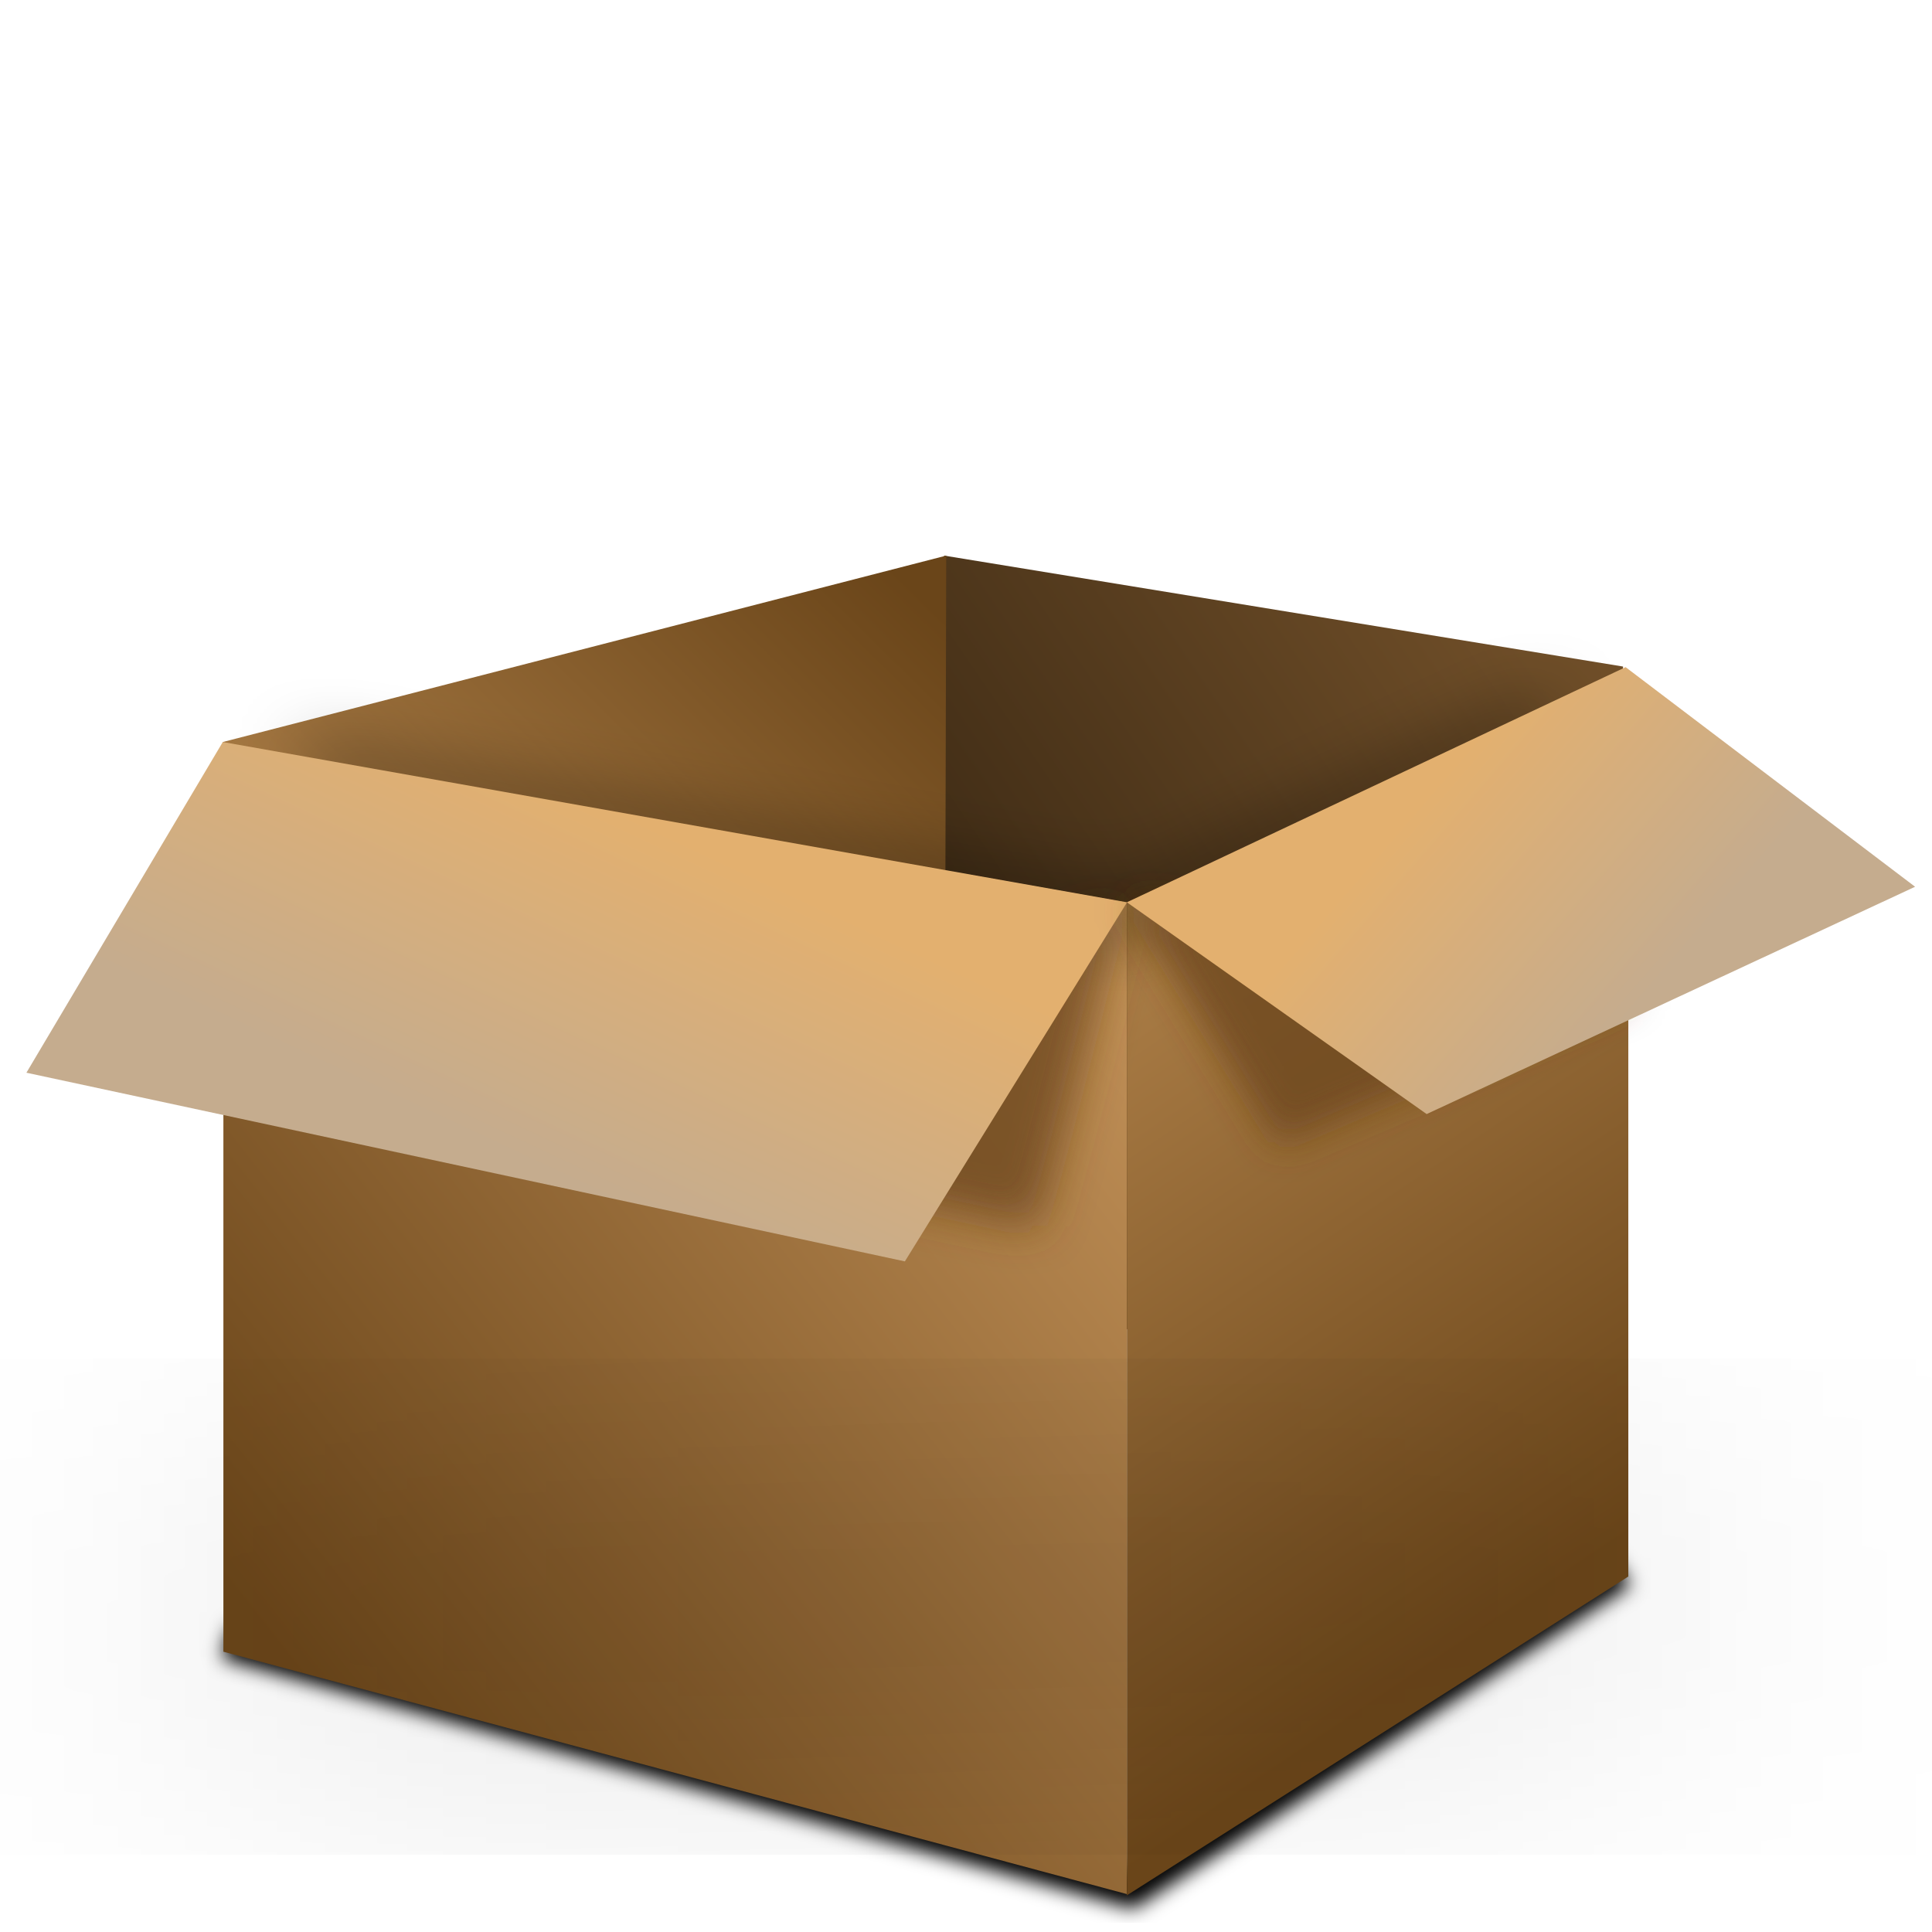
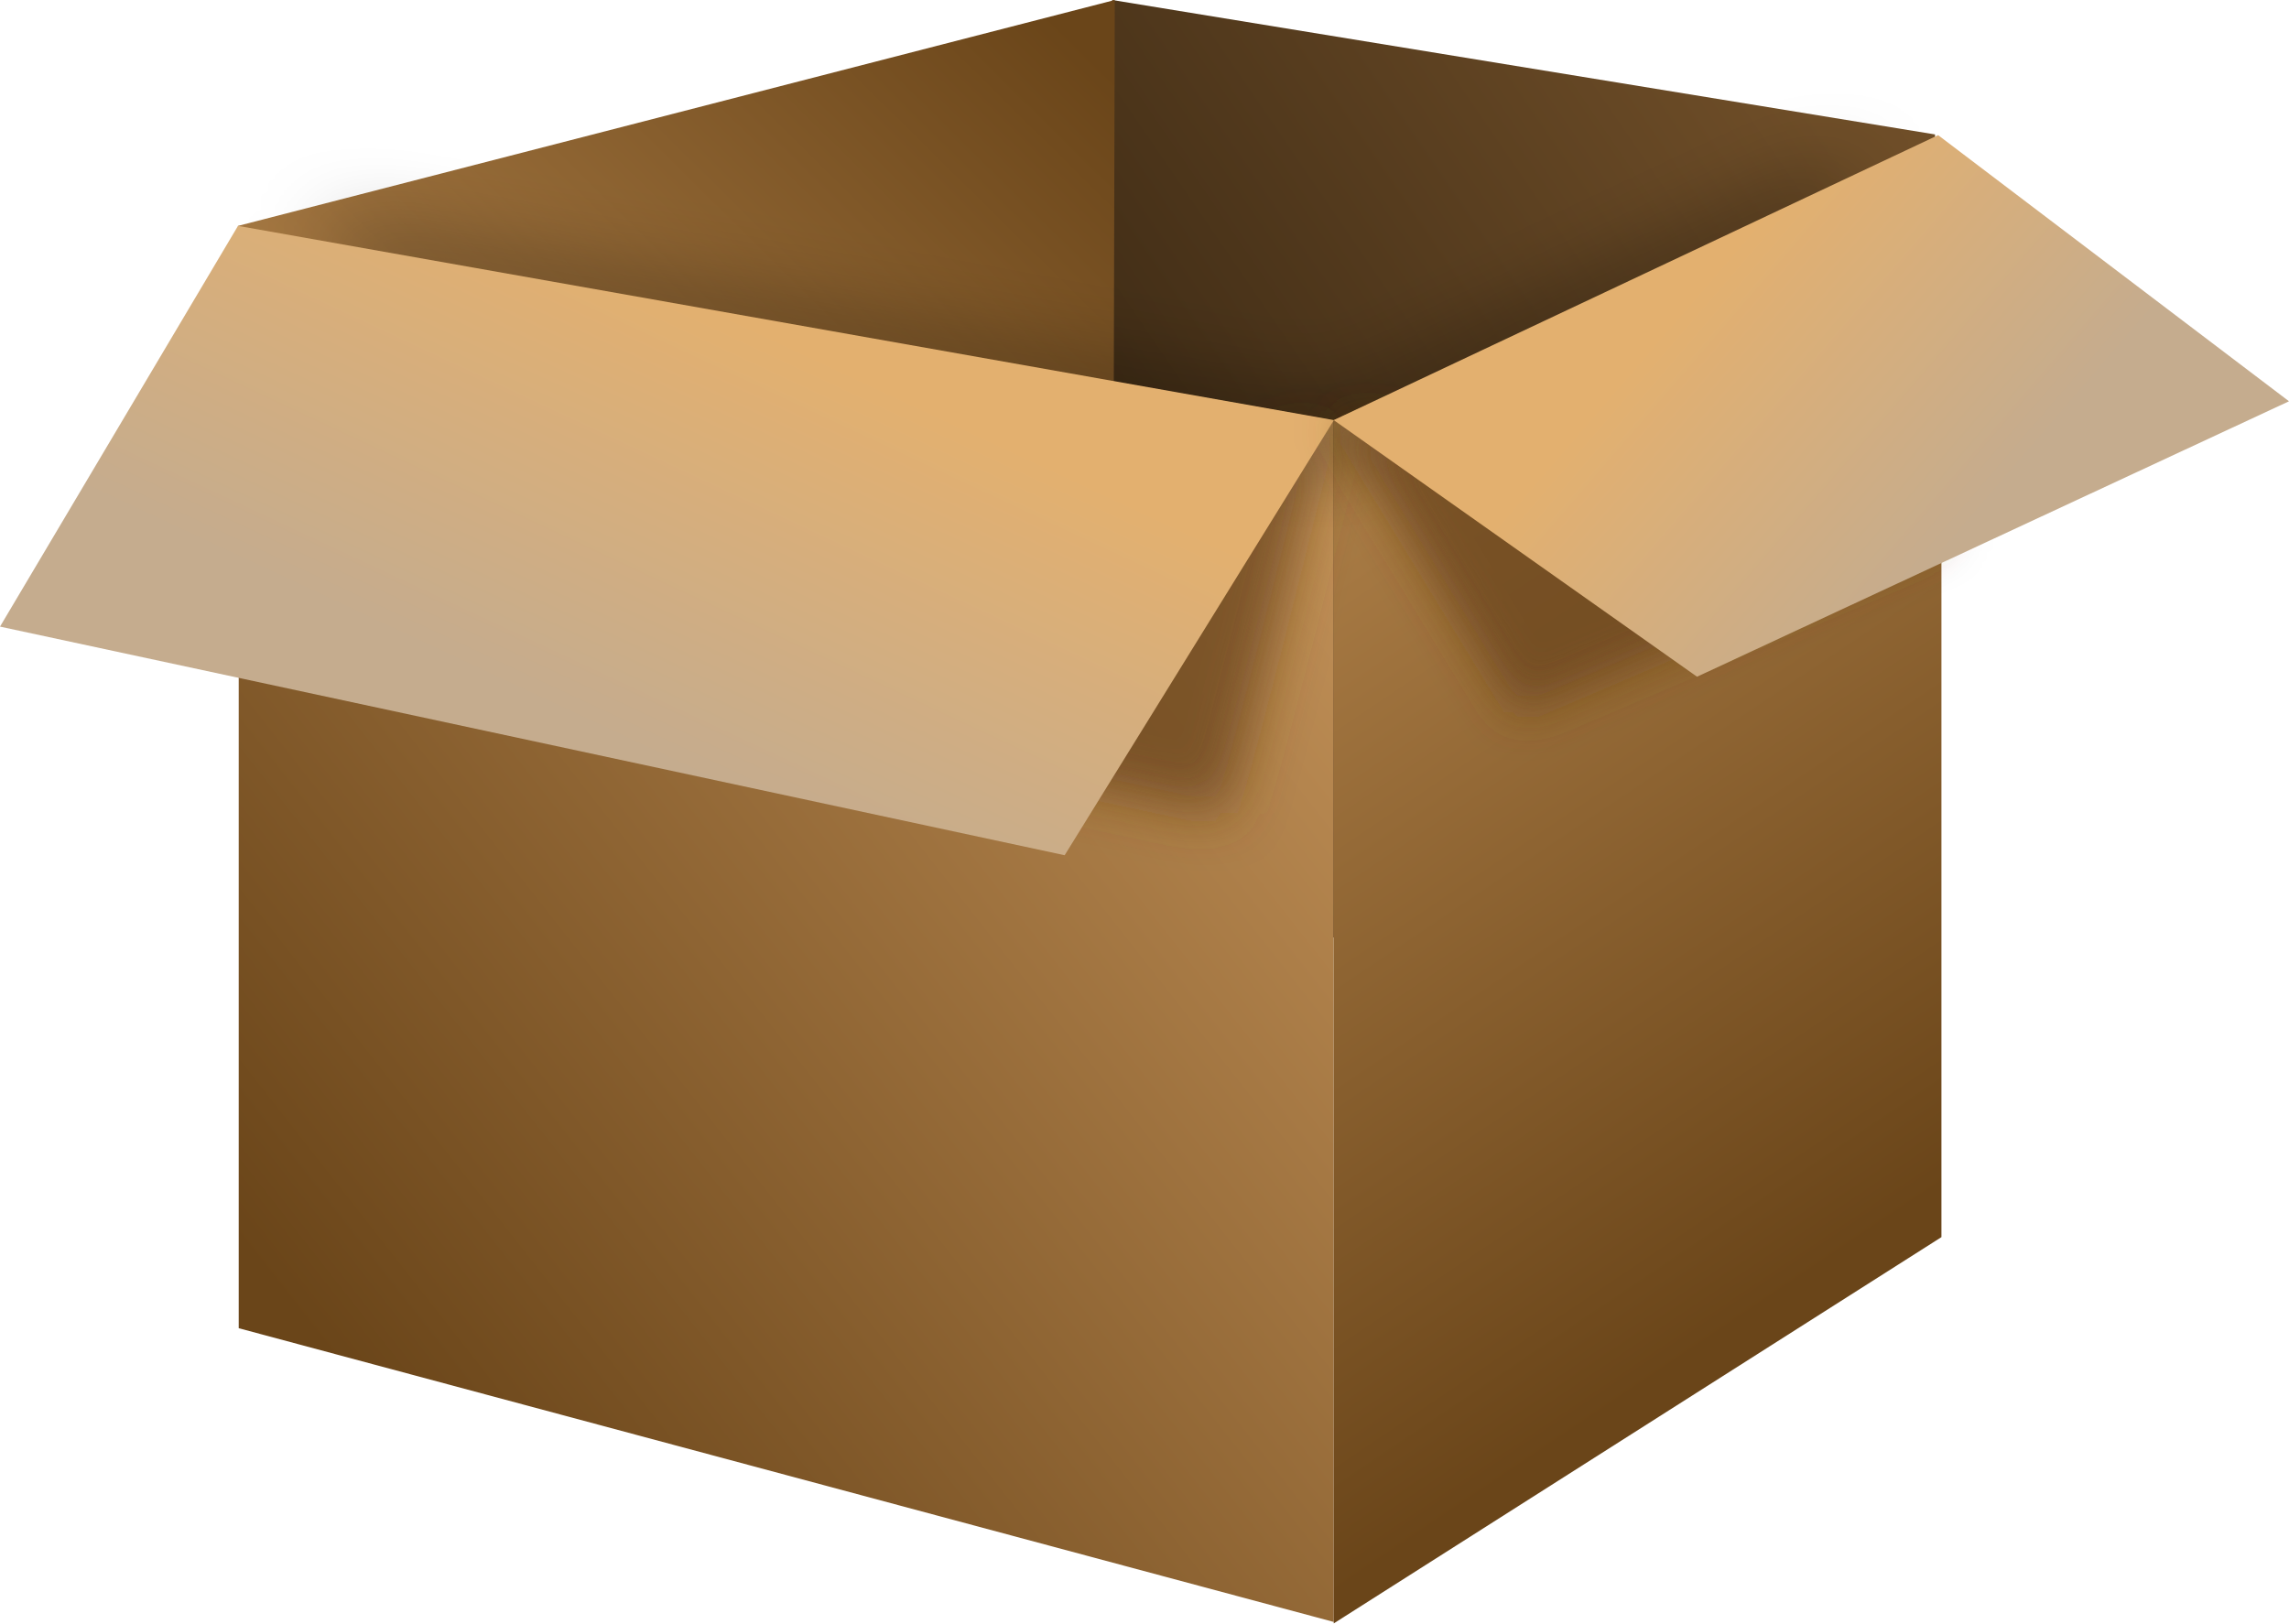
- <svg xmlns="http://www.w3.org/2000/svg" xmlns:xlink="http://www.w3.org/1999/xlink" id="svg2" viewBox="0 0 128 128" version="1.0">
+ <svg xmlns="http://www.w3.org/2000/svg" xmlns:xlink="http://www.w3.org/1999/xlink" id="svg2" viewBox="0 0 256 181.592" version="1.0" width="256" height="181.592">
  <defs id="defs4">
    <linearGradient id="linearGradient4068">
      <stop id="stop4070" style="stop-color:#e3b06f" offset="0" />
      <stop id="stop4072" style="stop-color:#c5ac8e" offset="1" />
    </linearGradient>
    <linearGradient id="linearGradient4062">
      <stop id="stop4064" style="stop-color:#6a4519" offset="0" />
      <stop id="stop4066" style="stop-color:#ab7d46" offset="1" />
    </linearGradient>
-     <filter id="filter3842" height="1.329" width="1.212" y="-.165" x="-.106">
+     <filter id="filter3842" height="1.329" width="1.212" y="-0.165" x="-0.106">
      <feGaussianBlur id="feGaussianBlur3844" stdDeviation="2.555" />
    </filter>
-     <filter id="filter3920" height="1.367" width="1.175" y="-.183" x="-.087">
+     <filter id="filter3920" height="1.367" width="1.175" y="-0.183" x="-0.087">
      <feGaussianBlur id="feGaussianBlur3922" stdDeviation="2.163" />
    </filter>
-     <filter id="filter3968">
-       <feGaussianBlur id="feGaussianBlur3970" stdDeviation="1.117" />
-     </filter>
-     <filter id="filter4036" height="6.992" width="2.482" y="-2.996" x="-.741">
-       <feGaussianBlur id="feGaussianBlur4038" stdDeviation="51.518" />
-     </filter>
-     <linearGradient id="linearGradient4046" y2="344.23" gradientUnits="userSpaceOnUse" x2="348.2" gradientTransform="matrix(.56742 0 0 .56742 98.753 167.76)" y1="423.6" x1="247.09">
+     <linearGradient id="linearGradient4046" y2="344.23" gradientUnits="userSpaceOnUse" x2="348.2" gradientTransform="matrix(0.56742,0,0,0.56742,98.753,167.76)" y1="423.6" x1="247.09">
      <stop id="stop4050" style="stop-color:#6a4519" offset="0" />
      <stop id="stop4052" style="stop-color:#c29158" offset="1" />
    </linearGradient>
-     <linearGradient id="linearGradient4060" y2="342.16" xlink:href="#linearGradient4062" gradientUnits="userSpaceOnUse" x2="351.99" gradientTransform="matrix(.56742 0 0 .56742 98.753 167.76)" y1="416.01" x1="401.69" />
-     <linearGradient id="linearGradient4082" y2="347.6" xlink:href="#linearGradient4068" gradientUnits="userSpaceOnUse" x2="410.46" gradientTransform="matrix(.56742 0 0 .56742 98.753 167.76)" y1="324.83" x1="384.06" />
-     <linearGradient id="linearGradient4090" y2="393.12" gradientUnits="userSpaceOnUse" x2="281.81" gradientTransform="matrix(.56742 0 0 .56742 98.753 167.76)" y1="313.75" x1="397.62">
+     <linearGradient id="linearGradient4060" y2="342.16" xlink:href="#linearGradient4062" gradientUnits="userSpaceOnUse" x2="351.99" gradientTransform="matrix(0.56742,0,0,0.56742,98.753,167.76)" y1="416.01" x1="401.69" />
+     <linearGradient id="linearGradient4082" y2="347.6" xlink:href="#linearGradient4068" gradientUnits="userSpaceOnUse" x2="410.46" gradientTransform="matrix(0.56742,0,0,0.56742,98.753,167.76)" y1="324.83" x1="384.06" />
+     <linearGradient id="linearGradient4090" y2="393.12" gradientUnits="userSpaceOnUse" x2="281.81" gradientTransform="matrix(0.56742,0,0,0.56742,98.753,167.76)" y1="313.75" x1="397.62">
      <stop id="stop4086" style="stop-color:#6f4e28" offset="0" />
      <stop id="stop4088" style="stop-color:#130c04" offset="1" />
    </linearGradient>
-     <linearGradient id="linearGradient4098" y2="358.02" xlink:href="#linearGradient4062" gradientUnits="userSpaceOnUse" x2="268.35" gradientTransform="matrix(.56742 0 0 .56742 98.753 167.76)" y1="302.12" x1="323.53" />
-     <linearGradient id="linearGradient2423" y2="368.86" xlink:href="#linearGradient4068" gradientUnits="userSpaceOnUse" x2="277.78" gradientTransform="matrix(.56742 0 0 .56742 98.753 167.76)" y1="330.9" x1="295.54" />
-     <filter id="filter3345" height="1.775" width="1.133" y="-.388" x="-.066">
+     <linearGradient id="linearGradient4098" y2="358.02" xlink:href="#linearGradient4062" gradientUnits="userSpaceOnUse" x2="268.35" gradientTransform="matrix(0.56742,0,0,0.56742,98.753,167.76)" y1="302.12" x1="323.53" />
+     <linearGradient id="linearGradient2423" y2="368.86" xlink:href="#linearGradient4068" gradientUnits="userSpaceOnUse" x2="277.78" gradientTransform="matrix(0.56742,0,0,0.56742,98.753,167.76)" y1="330.9" x1="295.54" />
+     <filter id="filter3345" height="1.775" width="1.133" y="-0.388" x="-0.066">
      <feGaussianBlur id="feGaussianBlur3347" stdDeviation="2.309" />
    </filter>
  </defs>
-   <g id="layer1" transform="translate(-221.62 -300.12)">
-     <path id="path3378" style="filter:url(#filter3968);stroke:#000000;stroke-width:4;fill:none" d="m407.83 458.7l-57.29 37.27-105.59-28.99" transform="matrix(.56742 0 0 .56742 97.618 143.93)" />
-     <path id="path3276" style="fill-rule:evenodd;fill:url(#linearGradient4090)" d="m284.17 336.93l44.98 7.35v43.51l-45.12 0.54 0.14-51.4z" />
-     <path id="path3274" style="fill-rule:evenodd;fill:url(#linearGradient4098)" d="m236.38 349.28l47.93-12.35-0.14 54.6-47.53 2.4-0.26-44.65z" />
-     <path id="path3264" style="fill-rule:evenodd;fill:url(#linearGradient4046)" d="m236.42 349.37l59.86 10.55v65.69l-59.86-16.06v-60.18z" />
-     <path id="path3266" style="fill-rule:evenodd;fill:url(#linearGradient4060)" d="m296.28 425.69v-65.79l33.22-15.07v59.74l-33.22 21.12z" />
-     <path id="path3640" style="filter:url(#filter3842);fill-rule:evenodd;fill:#6a4519;fill-opacity:.756" d="m349.16 381.4c-8.97 36.58-9.66 37.27-9.66 37.27l-48.31-10.35 57.97-26.92z" transform="matrix(.56742 0 0 .56742 97.618 143.93)" />
-     <path id="path2501" style="filter:url(#filter3345);stroke:#000000;stroke-width:1px;fill:none" d="m324.41 347.28l-28.26 13.3-54.31-9.97" />
-     <path id="path3268" style="fill-rule:evenodd;fill:url(#linearGradient2423)" d="m236.38 349.28l59.91 10.62-14.72 23.79-58.2-12.5 13.01-21.91z" />
-     <path id="path3846" style="filter:url(#filter3920);fill-rule:evenodd;fill:#6a4519;fill-opacity:.756" d="m350.54 380.71l17.26 28.3 42.1-17.95-59.36-10.35z" transform="matrix(.56742 0 0 .56742 97.618 143.93)" />
-     <path id="path3270" style="fill-rule:evenodd;fill:url(#linearGradient4082)" d="m296.28 359.9l19.86 14.03 32.36-15.06-19.18-14.55-33.04 15.58z" />
-     <path id="use3972" style="filter:url(#filter4036);stroke:#000000;stroke-width:4;fill:none" d="m407.83 458.7l-162.88 8.28" transform="matrix(.56742 0 0 .56742 97.618 143.93)" />
+   <g id="g863" transform="matrix(2.045872,0,0,2.045872,-456.9865,-689.3157)">
+     <path d="m 284.17,336.93 44.98,7.35 v 43.51 l -45.12,0.54 z" style="fill:url(#linearGradient4090);fill-rule:evenodd" id="path3276" />
+     <path d="m 236.38,349.28 47.93,-12.35 -0.14,54.6 -47.53,2.4 z" style="fill:url(#linearGradient4098);fill-rule:evenodd" id="path3274" />
+     <path d="m 236.42,349.37 59.86,10.55 v 65.69 l -59.86,-16.06 z" style="fill:url(#linearGradient4046);fill-rule:evenodd" id="path3264" />
+     <path d="M 296.28,425.69 V 359.9 l 33.22,-15.07 v 59.74 z" style="fill:url(#linearGradient4060);fill-rule:evenodd" id="path3266" />
+     <path transform="matrix(0.56742,0,0,0.56742,97.618,143.93)" d="m 349.16,381.4 c -8.97,36.58 -9.66,37.27 -9.66,37.27 l -48.31,-10.35 z" style="fill:#6a4519;fill-opacity:0.756;fill-rule:evenodd;filter:url(#filter3842)" id="path3640" />
+     <path d="m 324.41,347.28 -28.26,13.3 -54.31,-9.97" style="fill:none;stroke:#000000;stroke-width:1px;filter:url(#filter3345)" id="path2501" />
+     <path d="m 236.38,349.28 59.91,10.62 -14.72,23.79 -58.2,-12.5 z" style="fill:url(#linearGradient2423);fill-rule:evenodd" id="path3268" />
+     <path transform="matrix(0.56742,0,0,0.56742,97.618,143.93)" d="m 350.54,380.71 17.26,28.3 42.1,-17.95 z" style="fill:#6a4519;fill-opacity:0.756;fill-rule:evenodd;filter:url(#filter3920)" id="path3846" />
+     <path d="m 296.28,359.9 19.86,14.03 32.36,-15.06 -19.18,-14.55 z" style="display:inline;fill:url(#linearGradient4082);fill-rule:evenodd" id="path3270" />
  </g>
</svg>
